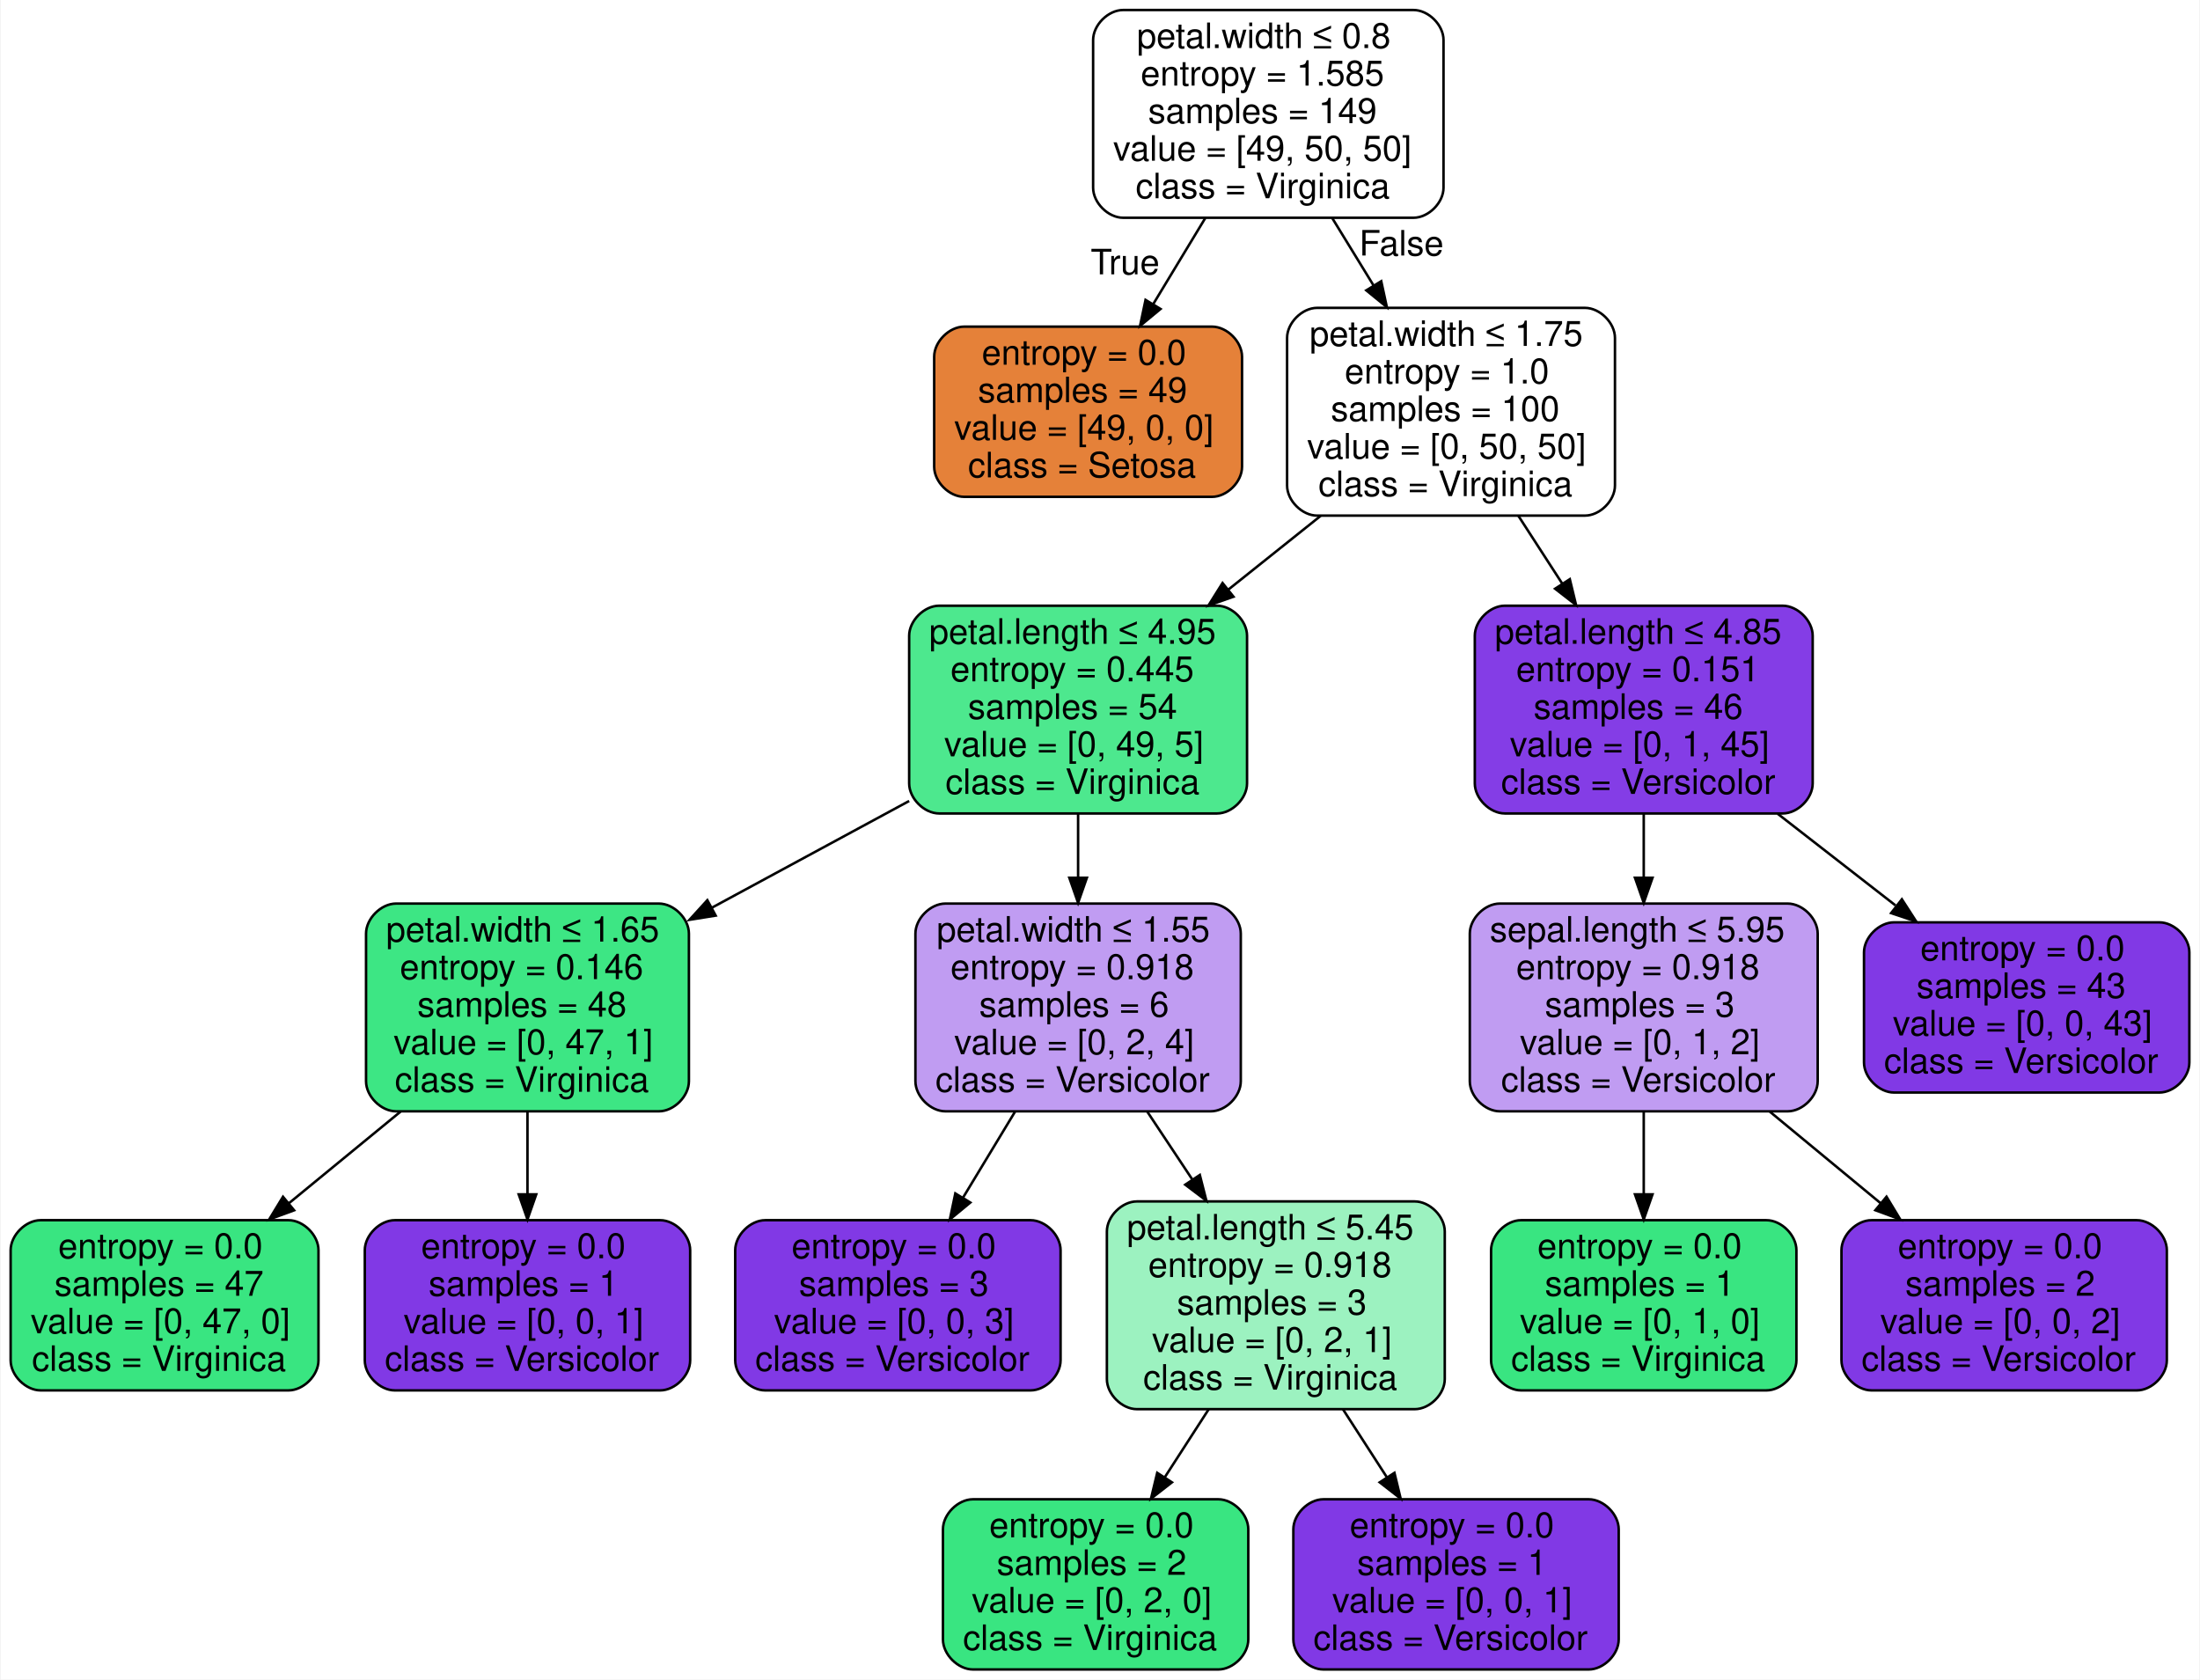
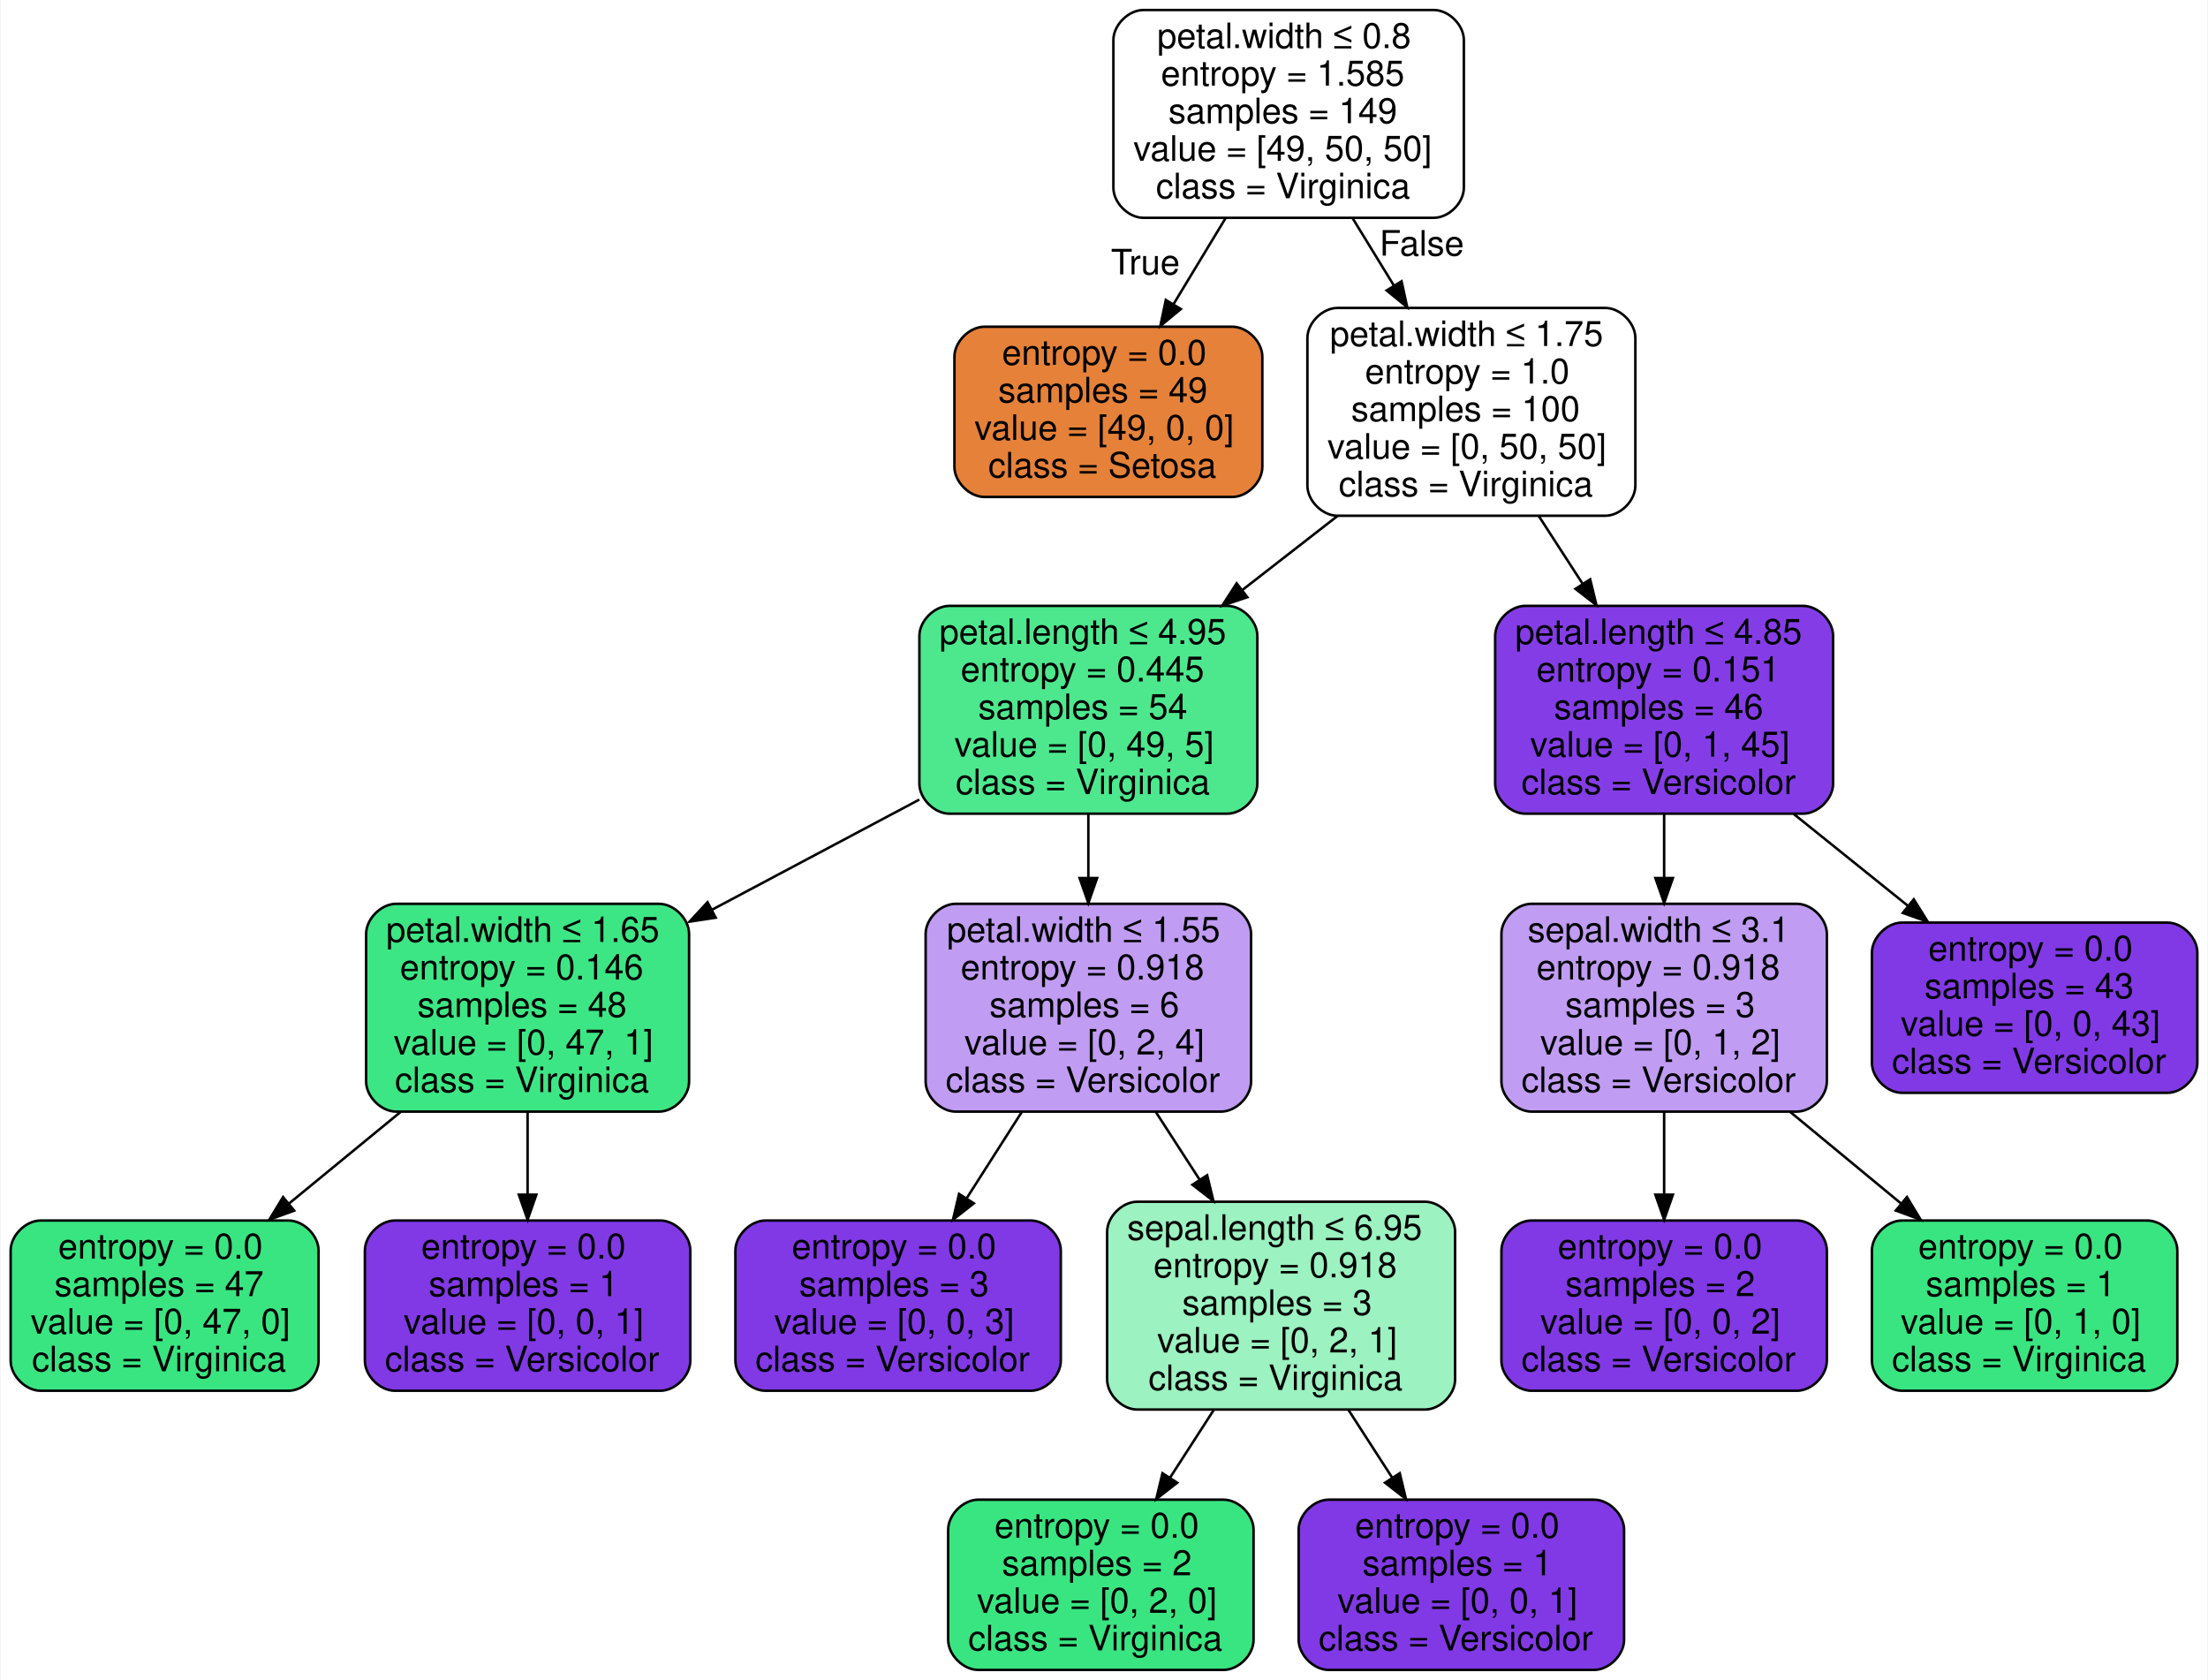
- <svg xmlns="http://www.w3.org/2000/svg" width="879pt" height="671pt" viewBox="0.00 0.00 878.50 671.00">
+ <svg xmlns="http://www.w3.org/2000/svg" width="882pt" height="671pt" viewBox="0.00 0.00 881.50 671.00">
  <g id="graph0" class="graph" transform="scale(1 1) rotate(0) translate(4 667)">
-     <polygon fill="#ffffff" stroke="transparent" points="-4,4 -4,-667 874.5,-667 874.5,4 -4,4" />
+     <polygon fill="#ffffff" stroke="transparent" points="-4,4 -4,-667 877.5,-667 877.5,4 -4,4" />
    <g id="node1" class="node">
-       <path fill="#ffffff" stroke="#000000" d="M560.5,-663C560.5,-663 444.5,-663 444.5,-663 438.5,-663 432.5,-657 432.5,-651 432.5,-651 432.5,-592 432.5,-592 432.5,-586 438.5,-580 444.5,-580 444.5,-580 560.5,-580 560.5,-580 566.5,-580 572.5,-586 572.5,-592 572.5,-592 572.5,-651 572.5,-651 572.5,-657 566.5,-663 560.5,-663" />
-       <text text-anchor="start" x="450" y="-647.8" font-family="Helvetica,sans-Serif" font-size="14.00" fill="#000000">petal.width ≤ 0.8</text>
-       <text text-anchor="start" x="451.5" y="-632.8" font-family="Helvetica,sans-Serif" font-size="14.00" fill="#000000">entropy = 1.585</text>
-       <text text-anchor="start" x="454.5" y="-617.8" font-family="Helvetica,sans-Serif" font-size="14.00" fill="#000000">samples = 149</text>
-       <text text-anchor="start" x="440.5" y="-602.8" font-family="Helvetica,sans-Serif" font-size="14.00" fill="#000000">value = [49, 50, 50]</text>
-       <text text-anchor="start" x="449.5" y="-587.8" font-family="Helvetica,sans-Serif" font-size="14.00" fill="#000000">class = Virginica</text>
+       <path fill="#ffffff" stroke="#000000" d="M568.5,-663C568.5,-663 452.5,-663 452.5,-663 446.5,-663 440.5,-657 440.5,-651 440.5,-651 440.5,-592 440.5,-592 440.5,-586 446.5,-580 452.5,-580 452.5,-580 568.5,-580 568.5,-580 574.5,-580 580.5,-586 580.5,-592 580.5,-592 580.5,-651 580.5,-651 580.5,-657 574.5,-663 568.5,-663" />
+       <text text-anchor="start" x="458" y="-647.8" font-family="Helvetica,sans-Serif" font-size="14.00" fill="#000000">petal.width ≤ 0.8</text>
+       <text text-anchor="start" x="459.5" y="-632.8" font-family="Helvetica,sans-Serif" font-size="14.00" fill="#000000">entropy = 1.585</text>
+       <text text-anchor="start" x="462.5" y="-617.8" font-family="Helvetica,sans-Serif" font-size="14.00" fill="#000000">samples = 149</text>
+       <text text-anchor="start" x="448.5" y="-602.8" font-family="Helvetica,sans-Serif" font-size="14.00" fill="#000000">value = [49, 50, 50]</text>
+       <text text-anchor="start" x="457.5" y="-587.8" font-family="Helvetica,sans-Serif" font-size="14.00" fill="#000000">class = Virginica</text>
    </g>
    <g id="node2" class="node">
-       <path fill="#e58139" stroke="#000000" d="M480,-536.5C480,-536.5 381,-536.5 381,-536.5 375,-536.5 369,-530.5 369,-524.5 369,-524.5 369,-480.5 369,-480.5 369,-474.5 375,-468.5 381,-468.5 381,-468.5 480,-468.5 480,-468.5 486,-468.5 492,-474.5 492,-480.5 492,-480.5 492,-524.5 492,-524.5 492,-530.5 486,-536.5 480,-536.5" />
-       <text text-anchor="start" x="388" y="-521.3" font-family="Helvetica,sans-Serif" font-size="14.00" fill="#000000">entropy = 0.0</text>
-       <text text-anchor="start" x="386.5" y="-506.3" font-family="Helvetica,sans-Serif" font-size="14.00" fill="#000000">samples = 49</text>
-       <text text-anchor="start" x="377" y="-491.3" font-family="Helvetica,sans-Serif" font-size="14.00" fill="#000000">value = [49, 0, 0]</text>
-       <text text-anchor="start" x="382.5" y="-476.3" font-family="Helvetica,sans-Serif" font-size="14.00" fill="#000000">class = Setosa</text>
+       <path fill="#e58139" stroke="#000000" d="M488,-536.5C488,-536.5 389,-536.5 389,-536.5 383,-536.5 377,-530.5 377,-524.5 377,-524.5 377,-480.5 377,-480.5 377,-474.5 383,-468.5 389,-468.5 389,-468.5 488,-468.5 488,-468.5 494,-468.5 500,-474.5 500,-480.5 500,-480.5 500,-524.5 500,-524.5 500,-530.5 494,-536.5 488,-536.5" />
+       <text text-anchor="start" x="396" y="-521.3" font-family="Helvetica,sans-Serif" font-size="14.00" fill="#000000">entropy = 0.0</text>
+       <text text-anchor="start" x="394.5" y="-506.3" font-family="Helvetica,sans-Serif" font-size="14.00" fill="#000000">samples = 49</text>
+       <text text-anchor="start" x="385" y="-491.3" font-family="Helvetica,sans-Serif" font-size="14.00" fill="#000000">value = [49, 0, 0]</text>
+       <text text-anchor="start" x="390.5" y="-476.3" font-family="Helvetica,sans-Serif" font-size="14.00" fill="#000000">class = Setosa</text>
    </g>
    <g id="edge1" class="edge">
-       <path fill="none" stroke="#000000" d="M477.318,-579.88C470.598,-568.774 463.324,-556.751 456.559,-545.569" />
-       <polygon fill="#000000" stroke="#000000" points="459.433,-543.559 451.262,-536.815 453.444,-547.183 459.433,-543.559" />
-       <text text-anchor="middle" x="445.288" y="-557.391" font-family="Helvetica,sans-Serif" font-size="14.00" fill="#000000">True</text>
+       <path fill="none" stroke="#000000" d="M485.318,-579.88C478.598,-568.774 471.324,-556.751 464.559,-545.569" />
+       <polygon fill="#000000" stroke="#000000" points="467.433,-543.559 459.262,-536.815 461.444,-547.183 467.433,-543.559" />
+       <text text-anchor="middle" x="453.288" y="-557.391" font-family="Helvetica,sans-Serif" font-size="14.00" fill="#000000">True</text>
    </g>
    <g id="node3" class="node">
-       <path fill="#ffffff" stroke="#000000" d="M629,-544C629,-544 522,-544 522,-544 516,-544 510,-538 510,-532 510,-532 510,-473 510,-473 510,-467 516,-461 522,-461 522,-461 629,-461 629,-461 635,-461 641,-467 641,-473 641,-473 641,-532 641,-532 641,-538 635,-544 629,-544" />
-       <text text-anchor="start" x="519" y="-528.8" font-family="Helvetica,sans-Serif" font-size="14.00" fill="#000000">petal.width ≤ 1.75</text>
-       <text text-anchor="start" x="533" y="-513.8" font-family="Helvetica,sans-Serif" font-size="14.00" fill="#000000">entropy = 1.0</text>
-       <text text-anchor="start" x="527.5" y="-498.8" font-family="Helvetica,sans-Serif" font-size="14.00" fill="#000000">samples = 100</text>
-       <text text-anchor="start" x="518" y="-483.8" font-family="Helvetica,sans-Serif" font-size="14.00" fill="#000000">value = [0, 50, 50]</text>
-       <text text-anchor="start" x="522.5" y="-468.8" font-family="Helvetica,sans-Serif" font-size="14.00" fill="#000000">class = Virginica</text>
+       <path fill="#ffffff" stroke="#000000" d="M637,-544C637,-544 530,-544 530,-544 524,-544 518,-538 518,-532 518,-532 518,-473 518,-473 518,-467 524,-461 530,-461 530,-461 637,-461 637,-461 643,-461 649,-467 649,-473 649,-473 649,-532 649,-532 649,-538 643,-544 637,-544" />
+       <text text-anchor="start" x="527" y="-528.8" font-family="Helvetica,sans-Serif" font-size="14.00" fill="#000000">petal.width ≤ 1.75</text>
+       <text text-anchor="start" x="541" y="-513.8" font-family="Helvetica,sans-Serif" font-size="14.00" fill="#000000">entropy = 1.0</text>
+       <text text-anchor="start" x="535.5" y="-498.8" font-family="Helvetica,sans-Serif" font-size="14.00" fill="#000000">samples = 100</text>
+       <text text-anchor="start" x="526" y="-483.8" font-family="Helvetica,sans-Serif" font-size="14.00" fill="#000000">value = [0, 50, 50]</text>
+       <text text-anchor="start" x="530.5" y="-468.8" font-family="Helvetica,sans-Serif" font-size="14.00" fill="#000000">class = Virginica</text>
    </g>
    <g id="edge2" class="edge">
-       <path fill="none" stroke="#000000" d="M528.032,-579.88C533.391,-571.143 539.098,-561.84 544.628,-552.825" />
-       <polygon fill="#000000" stroke="#000000" points="547.614,-554.652 549.859,-544.298 541.647,-550.992 547.614,-554.652" />
-       <text text-anchor="middle" x="555.684" y="-564.91" font-family="Helvetica,sans-Serif" font-size="14.00" fill="#000000">False</text>
+       <path fill="none" stroke="#000000" d="M536.032,-579.88C541.391,-571.143 547.098,-561.84 552.628,-552.825" />
+       <polygon fill="#000000" stroke="#000000" points="555.614,-554.652 557.859,-544.298 549.647,-550.992 555.614,-554.652" />
+       <text text-anchor="middle" x="563.684" y="-564.91" font-family="Helvetica,sans-Serif" font-size="14.00" fill="#000000">False</text>
    </g>
    <g id="node4" class="node">
-       <path fill="#4de88e" stroke="#000000" d="M482,-425C482,-425 371,-425 371,-425 365,-425 359,-419 359,-413 359,-413 359,-354 359,-354 359,-348 365,-342 371,-342 371,-342 482,-342 482,-342 488,-342 494,-348 494,-354 494,-354 494,-413 494,-413 494,-419 488,-425 482,-425" />
-       <text text-anchor="start" x="367" y="-409.8" font-family="Helvetica,sans-Serif" font-size="14.00" fill="#000000">petal.length ≤ 4.95</text>
-       <text text-anchor="start" x="375.5" y="-394.8" font-family="Helvetica,sans-Serif" font-size="14.00" fill="#000000">entropy = 0.445</text>
-       <text text-anchor="start" x="382.5" y="-379.8" font-family="Helvetica,sans-Serif" font-size="14.00" fill="#000000">samples = 54</text>
-       <text text-anchor="start" x="373" y="-364.8" font-family="Helvetica,sans-Serif" font-size="14.00" fill="#000000">value = [0, 49, 5]</text>
-       <text text-anchor="start" x="373.5" y="-349.8" font-family="Helvetica,sans-Serif" font-size="14.00" fill="#000000">class = Virginica</text>
+       <path fill="#4de88e" stroke="#000000" d="M486,-425C486,-425 375,-425 375,-425 369,-425 363,-419 363,-413 363,-413 363,-354 363,-354 363,-348 369,-342 375,-342 375,-342 486,-342 486,-342 492,-342 498,-348 498,-354 498,-354 498,-413 498,-413 498,-419 492,-425 486,-425" />
+       <text text-anchor="start" x="371" y="-409.8" font-family="Helvetica,sans-Serif" font-size="14.00" fill="#000000">petal.length ≤ 4.95</text>
+       <text text-anchor="start" x="379.5" y="-394.8" font-family="Helvetica,sans-Serif" font-size="14.00" fill="#000000">entropy = 0.445</text>
+       <text text-anchor="start" x="386.5" y="-379.8" font-family="Helvetica,sans-Serif" font-size="14.00" fill="#000000">samples = 54</text>
+       <text text-anchor="start" x="377" y="-364.8" font-family="Helvetica,sans-Serif" font-size="14.00" fill="#000000">value = [0, 49, 5]</text>
+       <text text-anchor="start" x="377.5" y="-349.8" font-family="Helvetica,sans-Serif" font-size="14.00" fill="#000000">class = Virginica</text>
    </g>
    <g id="edge3" class="edge">
-       <path fill="none" stroke="#000000" d="M523.387,-460.88C511.478,-451.368 498.727,-441.184 486.516,-431.432" />
-       <polygon fill="#000000" stroke="#000000" points="488.582,-428.603 478.584,-425.097 484.213,-434.072 488.582,-428.603" />
+       <path fill="none" stroke="#000000" d="M529.988,-460.88C517.759,-451.368 504.666,-441.184 492.127,-431.432" />
+       <polygon fill="#000000" stroke="#000000" points="494.024,-428.474 483.982,-425.097 489.726,-433.999 494.024,-428.474" />
    </g>
    <g id="node13" class="node">
-       <path fill="#843de6" stroke="#000000" d="M708,-425C708,-425 597,-425 597,-425 591,-425 585,-419 585,-413 585,-413 585,-354 585,-354 585,-348 591,-342 597,-342 597,-342 708,-342 708,-342 714,-342 720,-348 720,-354 720,-354 720,-413 720,-413 720,-419 714,-425 708,-425" />
-       <text text-anchor="start" x="593" y="-409.8" font-family="Helvetica,sans-Serif" font-size="14.00" fill="#000000">petal.length ≤ 4.85</text>
-       <text text-anchor="start" x="601.5" y="-394.8" font-family="Helvetica,sans-Serif" font-size="14.00" fill="#000000">entropy = 0.151</text>
-       <text text-anchor="start" x="608.5" y="-379.8" font-family="Helvetica,sans-Serif" font-size="14.00" fill="#000000">samples = 46</text>
-       <text text-anchor="start" x="599" y="-364.8" font-family="Helvetica,sans-Serif" font-size="14.00" fill="#000000">value = [0, 1, 45]</text>
-       <text text-anchor="start" x="595.5" y="-349.8" font-family="Helvetica,sans-Serif" font-size="14.00" fill="#000000">class = Versicolor</text>
+       <path fill="#843de6" stroke="#000000" d="M716,-425C716,-425 605,-425 605,-425 599,-425 593,-419 593,-413 593,-413 593,-354 593,-354 593,-348 599,-342 605,-342 605,-342 716,-342 716,-342 722,-342 728,-348 728,-354 728,-354 728,-413 728,-413 728,-419 722,-425 716,-425" />
+       <text text-anchor="start" x="601" y="-409.8" font-family="Helvetica,sans-Serif" font-size="14.00" fill="#000000">petal.length ≤ 4.85</text>
+       <text text-anchor="start" x="609.5" y="-394.8" font-family="Helvetica,sans-Serif" font-size="14.00" fill="#000000">entropy = 0.151</text>
+       <text text-anchor="start" x="616.5" y="-379.8" font-family="Helvetica,sans-Serif" font-size="14.00" fill="#000000">samples = 46</text>
+       <text text-anchor="start" x="607" y="-364.8" font-family="Helvetica,sans-Serif" font-size="14.00" fill="#000000">value = [0, 1, 45]</text>
+       <text text-anchor="start" x="603.5" y="-349.8" font-family="Helvetica,sans-Serif" font-size="14.00" fill="#000000">class = Versicolor</text>
    </g>
    <g id="edge12" class="edge">
-       <path fill="none" stroke="#000000" d="M602.431,-460.88C608.084,-452.143 614.103,-442.84 619.937,-433.825" />
-       <polygon fill="#000000" stroke="#000000" points="622.96,-435.595 625.454,-425.298 617.083,-431.792 622.96,-435.595" />
+       <path fill="none" stroke="#000000" d="M610.431,-460.88C616.084,-452.143 622.103,-442.84 627.937,-433.825" />
+       <polygon fill="#000000" stroke="#000000" points="630.96,-435.595 633.454,-425.298 625.083,-431.792 630.96,-435.595" />
    </g>
    <g id="node5" class="node">
      <path fill="#3de684" stroke="#000000" d="M259,-306C259,-306 154,-306 154,-306 148,-306 142,-300 142,-294 142,-294 142,-235 142,-235 142,-229 148,-223 154,-223 154,-223 259,-223 259,-223 265,-223 271,-229 271,-235 271,-235 271,-294 271,-294 271,-300 265,-306 259,-306" />
      <text text-anchor="start" x="150" y="-290.8" font-family="Helvetica,sans-Serif" font-size="14.00" fill="#000000">petal.width ≤ 1.65</text>
      <text text-anchor="start" x="155.5" y="-275.8" font-family="Helvetica,sans-Serif" font-size="14.00" fill="#000000">entropy = 0.146</text>
      <text text-anchor="start" x="162.5" y="-260.8" font-family="Helvetica,sans-Serif" font-size="14.00" fill="#000000">samples = 48</text>
      <text text-anchor="start" x="153" y="-245.8" font-family="Helvetica,sans-Serif" font-size="14.00" fill="#000000">value = [0, 47, 1]</text>
      <text text-anchor="start" x="153.5" y="-230.8" font-family="Helvetica,sans-Serif" font-size="14.00" fill="#000000">class = Virginica</text>
    </g>
    <g id="edge4" class="edge">
-       <path fill="none" stroke="#000000" d="M358.998,-346.987C334.027,-333.481 305.605,-318.107 280.119,-304.321" />
-       <polygon fill="#000000" stroke="#000000" points="281.698,-301.196 271.237,-299.517 278.367,-307.353 281.698,-301.196" />
+       <path fill="none" stroke="#000000" d="M362.989,-347.635C336.833,-333.739 306.811,-317.79 280.103,-303.602" />
+       <polygon fill="#000000" stroke="#000000" points="281.656,-300.464 271.183,-298.863 278.372,-306.646 281.656,-300.464" />
    </g>
    <g id="node8" class="node">
-       <path fill="#c09cf2" stroke="#000000" d="M479.5,-306C479.5,-306 373.5,-306 373.5,-306 367.5,-306 361.5,-300 361.5,-294 361.5,-294 361.5,-235 361.5,-235 361.5,-229 367.5,-223 373.5,-223 373.5,-223 479.5,-223 479.5,-223 485.5,-223 491.5,-229 491.5,-235 491.5,-235 491.5,-294 491.5,-294 491.5,-300 485.5,-306 479.5,-306" />
-       <text text-anchor="start" x="370" y="-290.8" font-family="Helvetica,sans-Serif" font-size="14.00" fill="#000000">petal.width ≤ 1.55</text>
-       <text text-anchor="start" x="375.5" y="-275.8" font-family="Helvetica,sans-Serif" font-size="14.00" fill="#000000">entropy = 0.918</text>
-       <text text-anchor="start" x="387" y="-260.8" font-family="Helvetica,sans-Serif" font-size="14.00" fill="#000000">samples = 6</text>
-       <text text-anchor="start" x="377" y="-245.8" font-family="Helvetica,sans-Serif" font-size="14.00" fill="#000000">value = [0, 2, 4]</text>
-       <text text-anchor="start" x="369.5" y="-230.8" font-family="Helvetica,sans-Serif" font-size="14.00" fill="#000000">class = Versicolor</text>
+       <path fill="#c09cf2" stroke="#000000" d="M483.5,-306C483.5,-306 377.5,-306 377.5,-306 371.5,-306 365.5,-300 365.5,-294 365.5,-294 365.5,-235 365.5,-235 365.5,-229 371.5,-223 377.5,-223 377.5,-223 483.5,-223 483.5,-223 489.5,-223 495.5,-229 495.5,-235 495.5,-235 495.5,-294 495.5,-294 495.5,-300 489.5,-306 483.5,-306" />
+       <text text-anchor="start" x="374" y="-290.8" font-family="Helvetica,sans-Serif" font-size="14.00" fill="#000000">petal.width ≤ 1.55</text>
+       <text text-anchor="start" x="379.5" y="-275.8" font-family="Helvetica,sans-Serif" font-size="14.00" fill="#000000">entropy = 0.918</text>
+       <text text-anchor="start" x="391" y="-260.8" font-family="Helvetica,sans-Serif" font-size="14.00" fill="#000000">samples = 6</text>
+       <text text-anchor="start" x="381" y="-245.8" font-family="Helvetica,sans-Serif" font-size="14.00" fill="#000000">value = [0, 2, 4]</text>
+       <text text-anchor="start" x="373.5" y="-230.8" font-family="Helvetica,sans-Serif" font-size="14.00" fill="#000000">class = Versicolor</text>
    </g>
    <g id="edge7" class="edge">
-       <path fill="none" stroke="#000000" d="M426.5,-341.88C426.5,-333.684 426.5,-324.989 426.5,-316.501" />
-       <polygon fill="#000000" stroke="#000000" points="430,-316.298 426.5,-306.298 423,-316.298 430,-316.298" />
+       <path fill="none" stroke="#000000" d="M430.5,-341.88C430.5,-333.684 430.5,-324.989 430.5,-316.501" />
+       <polygon fill="#000000" stroke="#000000" points="434,-316.298 430.5,-306.298 427,-316.298 434,-316.298" />
    </g>
    <g id="node6" class="node">
      <path fill="#39e581" stroke="#000000" d="M111,-179.5C111,-179.5 12,-179.5 12,-179.5 6,-179.5 0,-173.5 0,-167.5 0,-167.5 0,-123.5 0,-123.5 0,-117.5 6,-111.5 12,-111.5 12,-111.5 111,-111.5 111,-111.5 117,-111.5 123,-117.5 123,-123.5 123,-123.5 123,-167.5 123,-167.5 123,-173.5 117,-179.5 111,-179.5" />
      <text text-anchor="start" x="19" y="-164.3" font-family="Helvetica,sans-Serif" font-size="14.00" fill="#000000">entropy = 0.0</text>
      <text text-anchor="start" x="17.5" y="-149.3" font-family="Helvetica,sans-Serif" font-size="14.00" fill="#000000">samples = 47</text>
      <text text-anchor="start" x="8" y="-134.3" font-family="Helvetica,sans-Serif" font-size="14.00" fill="#000000">value = [0, 47, 0]</text>
      <text text-anchor="start" x="8.5" y="-119.3" font-family="Helvetica,sans-Serif" font-size="14.00" fill="#000000">class = Virginica</text>
    </g>
    <g id="edge5" class="edge">
      <path fill="none" stroke="#000000" d="M155.786,-222.88C141.316,-211.004 125.569,-198.08 111.162,-186.257" />
      <polygon fill="#000000" stroke="#000000" points="113.263,-183.453 103.312,-179.815 108.822,-188.864 113.263,-183.453" />
    </g>
    <g id="node7" class="node">
      <path fill="#8139e5" stroke="#000000" d="M259.5,-179.5C259.5,-179.5 153.5,-179.5 153.5,-179.5 147.5,-179.5 141.5,-173.5 141.5,-167.5 141.5,-167.5 141.5,-123.5 141.5,-123.5 141.5,-117.5 147.5,-111.5 153.5,-111.5 153.5,-111.5 259.5,-111.5 259.5,-111.5 265.5,-111.5 271.5,-117.5 271.5,-123.5 271.5,-123.5 271.5,-167.5 271.5,-167.5 271.5,-173.5 265.5,-179.5 259.5,-179.5" />
      <text text-anchor="start" x="164" y="-164.3" font-family="Helvetica,sans-Serif" font-size="14.00" fill="#000000">entropy = 0.0</text>
      <text text-anchor="start" x="167" y="-149.3" font-family="Helvetica,sans-Serif" font-size="14.00" fill="#000000">samples = 1</text>
      <text text-anchor="start" x="157" y="-134.3" font-family="Helvetica,sans-Serif" font-size="14.00" fill="#000000">value = [0, 0, 1]</text>
      <text text-anchor="start" x="149.5" y="-119.3" font-family="Helvetica,sans-Serif" font-size="14.00" fill="#000000">class = Versicolor</text>
    </g>
    <g id="edge6" class="edge">
      <path fill="none" stroke="#000000" d="M206.5,-222.88C206.5,-212.213 206.5,-200.702 206.5,-189.901" />
      <polygon fill="#000000" stroke="#000000" points="210,-189.815 206.5,-179.815 203,-189.815 210,-189.815" />
    </g>
    <g id="node9" class="node">
      <path fill="#8139e5" stroke="#000000" d="M407.5,-179.5C407.5,-179.5 301.5,-179.5 301.5,-179.5 295.5,-179.5 289.5,-173.5 289.5,-167.5 289.5,-167.5 289.5,-123.5 289.5,-123.5 289.5,-117.5 295.5,-111.5 301.5,-111.5 301.5,-111.5 407.5,-111.5 407.5,-111.5 413.5,-111.5 419.5,-117.5 419.5,-123.5 419.5,-123.5 419.5,-167.5 419.5,-167.5 419.5,-173.5 413.5,-179.5 407.5,-179.5" />
      <text text-anchor="start" x="312" y="-164.3" font-family="Helvetica,sans-Serif" font-size="14.00" fill="#000000">entropy = 0.0</text>
      <text text-anchor="start" x="315" y="-149.3" font-family="Helvetica,sans-Serif" font-size="14.00" fill="#000000">samples = 3</text>
      <text text-anchor="start" x="305" y="-134.3" font-family="Helvetica,sans-Serif" font-size="14.00" fill="#000000">value = [0, 0, 3]</text>
      <text text-anchor="start" x="297.5" y="-119.3" font-family="Helvetica,sans-Serif" font-size="14.00" fill="#000000">class = Versicolor</text>
    </g>
    <g id="edge8" class="edge">
-       <path fill="none" stroke="#000000" d="M401.318,-222.88C394.598,-211.774 387.324,-199.751 380.559,-188.569" />
-       <polygon fill="#000000" stroke="#000000" points="383.433,-186.559 375.262,-179.815 377.444,-190.183 383.433,-186.559" />
+       <path fill="none" stroke="#000000" d="M403.919,-222.88C396.826,-211.774 389.148,-199.751 382.006,-188.569" />
+       <polygon fill="#000000" stroke="#000000" points="384.748,-186.359 376.415,-179.815 378.848,-190.127 384.748,-186.359" />
    </g>
    <g id="node10" class="node">
-       <path fill="#9cf2c0" stroke="#000000" d="M561,-187C561,-187 450,-187 450,-187 444,-187 438,-181 438,-175 438,-175 438,-116 438,-116 438,-110 444,-104 450,-104 450,-104 561,-104 561,-104 567,-104 573,-110 573,-116 573,-116 573,-175 573,-175 573,-181 567,-187 561,-187" />
-       <text text-anchor="start" x="446" y="-171.8" font-family="Helvetica,sans-Serif" font-size="14.00" fill="#000000">petal.length ≤ 5.45</text>
-       <text text-anchor="start" x="454.5" y="-156.8" font-family="Helvetica,sans-Serif" font-size="14.00" fill="#000000">entropy = 0.918</text>
-       <text text-anchor="start" x="466" y="-141.8" font-family="Helvetica,sans-Serif" font-size="14.00" fill="#000000">samples = 3</text>
-       <text text-anchor="start" x="456" y="-126.8" font-family="Helvetica,sans-Serif" font-size="14.00" fill="#000000">value = [0, 2, 1]</text>
-       <text text-anchor="start" x="452.5" y="-111.8" font-family="Helvetica,sans-Serif" font-size="14.00" fill="#000000">class = Virginica</text>
+       <path fill="#9cf2c0" stroke="#000000" d="M565,-187C565,-187 450,-187 450,-187 444,-187 438,-181 438,-175 438,-175 438,-116 438,-116 438,-110 444,-104 450,-104 450,-104 565,-104 565,-104 571,-104 577,-110 577,-116 577,-116 577,-175 577,-175 577,-181 571,-187 565,-187" />
+       <text text-anchor="start" x="446" y="-171.8" font-family="Helvetica,sans-Serif" font-size="14.00" fill="#000000">sepal.length ≤ 6.95</text>
+       <text text-anchor="start" x="456.5" y="-156.8" font-family="Helvetica,sans-Serif" font-size="14.00" fill="#000000">entropy = 0.918</text>
+       <text text-anchor="start" x="468" y="-141.8" font-family="Helvetica,sans-Serif" font-size="14.00" fill="#000000">samples = 3</text>
+       <text text-anchor="start" x="458" y="-126.8" font-family="Helvetica,sans-Serif" font-size="14.00" fill="#000000">value = [0, 2, 1]</text>
+       <text text-anchor="start" x="454.5" y="-111.8" font-family="Helvetica,sans-Serif" font-size="14.00" fill="#000000">class = Virginica</text>
    </g>
    <g id="edge9" class="edge">
-       <path fill="none" stroke="#000000" d="M454.13,-222.88C459.93,-214.143 466.106,-204.84 472.091,-195.825" />
-       <polygon fill="#000000" stroke="#000000" points="475.137,-197.565 477.752,-187.298 469.305,-193.694 475.137,-197.565" />
+       <path fill="none" stroke="#000000" d="M457.431,-222.88C463.084,-214.143 469.103,-204.84 474.937,-195.825" />
+       <polygon fill="#000000" stroke="#000000" points="477.96,-197.595 480.454,-187.298 472.083,-193.792 477.96,-197.595" />
    </g>
    <g id="node11" class="node">
-       <path fill="#39e581" stroke="#000000" d="M482.5,-68C482.5,-68 384.5,-68 384.5,-68 378.5,-68 372.5,-62 372.5,-56 372.5,-56 372.5,-12 372.5,-12 372.5,-6 378.5,0 384.5,0 384.5,0 482.5,0 482.5,0 488.5,0 494.5,-6 494.5,-12 494.5,-12 494.5,-56 494.5,-56 494.5,-62 488.5,-68 482.5,-68" />
-       <text text-anchor="start" x="391" y="-52.8" font-family="Helvetica,sans-Serif" font-size="14.00" fill="#000000">entropy = 0.0</text>
-       <text text-anchor="start" x="394" y="-37.8" font-family="Helvetica,sans-Serif" font-size="14.00" fill="#000000">samples = 2</text>
-       <text text-anchor="start" x="384" y="-22.8" font-family="Helvetica,sans-Serif" font-size="14.00" fill="#000000">value = [0, 2, 0]</text>
-       <text text-anchor="start" x="380.5" y="-7.8" font-family="Helvetica,sans-Serif" font-size="14.00" fill="#000000">class = Virginica</text>
+       <path fill="#39e581" stroke="#000000" d="M484.5,-68C484.5,-68 386.5,-68 386.5,-68 380.5,-68 374.5,-62 374.5,-56 374.5,-56 374.5,-12 374.5,-12 374.5,-6 380.5,0 386.5,0 386.5,0 484.5,0 484.5,0 490.5,0 496.5,-6 496.5,-12 496.5,-12 496.5,-56 496.5,-56 496.5,-62 490.5,-68 484.5,-68" />
+       <text text-anchor="start" x="393" y="-52.8" font-family="Helvetica,sans-Serif" font-size="14.00" fill="#000000">entropy = 0.0</text>
+       <text text-anchor="start" x="396" y="-37.8" font-family="Helvetica,sans-Serif" font-size="14.00" fill="#000000">samples = 2</text>
+       <text text-anchor="start" x="386" y="-22.8" font-family="Helvetica,sans-Serif" font-size="14.00" fill="#000000">value = [0, 2, 0]</text>
+       <text text-anchor="start" x="382.5" y="-7.8" font-family="Helvetica,sans-Serif" font-size="14.00" fill="#000000">class = Virginica</text>
    </g>
    <g id="edge10" class="edge">
-       <path fill="none" stroke="#000000" d="M478.69,-103.981C472.933,-95.067 466.84,-85.631 461.056,-76.673" />
-       <polygon fill="#000000" stroke="#000000" points="463.99,-74.766 455.625,-68.264 458.11,-78.563 463.99,-74.766" />
+       <path fill="none" stroke="#000000" d="M480.69,-103.981C474.933,-95.067 468.84,-85.631 463.056,-76.673" />
+       <polygon fill="#000000" stroke="#000000" points="465.99,-74.766 457.625,-68.264 460.11,-78.563 465.99,-74.766" />
    </g>
    <g id="node12" class="node">
-       <path fill="#8139e5" stroke="#000000" d="M630.5,-68C630.5,-68 524.5,-68 524.5,-68 518.5,-68 512.5,-62 512.5,-56 512.5,-56 512.5,-12 512.5,-12 512.5,-6 518.5,0 524.5,0 524.5,0 630.5,0 630.5,0 636.5,0 642.5,-6 642.5,-12 642.5,-12 642.5,-56 642.5,-56 642.5,-62 636.5,-68 630.5,-68" />
-       <text text-anchor="start" x="535" y="-52.8" font-family="Helvetica,sans-Serif" font-size="14.00" fill="#000000">entropy = 0.0</text>
-       <text text-anchor="start" x="538" y="-37.8" font-family="Helvetica,sans-Serif" font-size="14.00" fill="#000000">samples = 1</text>
-       <text text-anchor="start" x="528" y="-22.8" font-family="Helvetica,sans-Serif" font-size="14.00" fill="#000000">value = [0, 0, 1]</text>
-       <text text-anchor="start" x="520.5" y="-7.8" font-family="Helvetica,sans-Serif" font-size="14.00" fill="#000000">class = Versicolor</text>
+       <path fill="#8139e5" stroke="#000000" d="M632.5,-68C632.5,-68 526.5,-68 526.5,-68 520.5,-68 514.5,-62 514.5,-56 514.5,-56 514.5,-12 514.5,-12 514.5,-6 520.5,0 526.5,0 526.5,0 632.5,0 632.5,0 638.5,0 644.5,-6 644.5,-12 644.5,-12 644.5,-56 644.5,-56 644.5,-62 638.5,-68 632.5,-68" />
+       <text text-anchor="start" x="537" y="-52.8" font-family="Helvetica,sans-Serif" font-size="14.00" fill="#000000">entropy = 0.0</text>
+       <text text-anchor="start" x="540" y="-37.8" font-family="Helvetica,sans-Serif" font-size="14.00" fill="#000000">samples = 1</text>
+       <text text-anchor="start" x="530" y="-22.8" font-family="Helvetica,sans-Serif" font-size="14.00" fill="#000000">value = [0, 0, 1]</text>
+       <text text-anchor="start" x="522.5" y="-7.8" font-family="Helvetica,sans-Serif" font-size="14.00" fill="#000000">class = Versicolor</text>
    </g>
    <g id="edge11" class="edge">
-       <path fill="none" stroke="#000000" d="M532.31,-103.981C538.067,-95.067 544.16,-85.631 549.944,-76.673" />
-       <polygon fill="#000000" stroke="#000000" points="552.89,-78.563 555.375,-68.264 547.01,-74.766 552.89,-78.563" />
+       <path fill="none" stroke="#000000" d="M534.31,-103.981C540.067,-95.067 546.16,-85.631 551.944,-76.673" />
+       <polygon fill="#000000" stroke="#000000" points="554.89,-78.563 557.375,-68.264 549.01,-74.766 554.89,-78.563" />
    </g>
    <g id="node14" class="node">
-       <path fill="#c09cf2" stroke="#000000" d="M710,-306C710,-306 595,-306 595,-306 589,-306 583,-300 583,-294 583,-294 583,-235 583,-235 583,-229 589,-223 595,-223 595,-223 710,-223 710,-223 716,-223 722,-229 722,-235 722,-235 722,-294 722,-294 722,-300 716,-306 710,-306" />
-       <text text-anchor="start" x="591" y="-290.8" font-family="Helvetica,sans-Serif" font-size="14.00" fill="#000000">sepal.length ≤ 5.95</text>
-       <text text-anchor="start" x="601.5" y="-275.8" font-family="Helvetica,sans-Serif" font-size="14.00" fill="#000000">entropy = 0.918</text>
-       <text text-anchor="start" x="613" y="-260.8" font-family="Helvetica,sans-Serif" font-size="14.00" fill="#000000">samples = 3</text>
-       <text text-anchor="start" x="603" y="-245.8" font-family="Helvetica,sans-Serif" font-size="14.00" fill="#000000">value = [0, 1, 2]</text>
-       <text text-anchor="start" x="595.5" y="-230.8" font-family="Helvetica,sans-Serif" font-size="14.00" fill="#000000">class = Versicolor</text>
+       <path fill="#c09cf2" stroke="#000000" d="M713.5,-306C713.5,-306 607.5,-306 607.5,-306 601.5,-306 595.5,-300 595.5,-294 595.5,-294 595.5,-235 595.5,-235 595.5,-229 601.5,-223 607.5,-223 607.5,-223 713.5,-223 713.5,-223 719.5,-223 725.5,-229 725.5,-235 725.5,-235 725.5,-294 725.5,-294 725.5,-300 719.5,-306 713.5,-306" />
+       <text text-anchor="start" x="606" y="-290.8" font-family="Helvetica,sans-Serif" font-size="14.00" fill="#000000">sepal.width ≤ 3.1</text>
+       <text text-anchor="start" x="609.5" y="-275.8" font-family="Helvetica,sans-Serif" font-size="14.00" fill="#000000">entropy = 0.918</text>
+       <text text-anchor="start" x="621" y="-260.8" font-family="Helvetica,sans-Serif" font-size="14.00" fill="#000000">samples = 3</text>
+       <text text-anchor="start" x="611" y="-245.8" font-family="Helvetica,sans-Serif" font-size="14.00" fill="#000000">value = [0, 1, 2]</text>
+       <text text-anchor="start" x="603.5" y="-230.8" font-family="Helvetica,sans-Serif" font-size="14.00" fill="#000000">class = Versicolor</text>
    </g>
    <g id="edge13" class="edge">
-       <path fill="none" stroke="#000000" d="M652.5,-341.88C652.5,-333.684 652.5,-324.989 652.5,-316.501" />
-       <polygon fill="#000000" stroke="#000000" points="656,-316.298 652.5,-306.298 649,-316.298 656,-316.298" />
+       <path fill="none" stroke="#000000" d="M660.5,-341.88C660.5,-333.684 660.5,-324.989 660.5,-316.501" />
+       <polygon fill="#000000" stroke="#000000" points="664,-316.298 660.5,-306.298 657,-316.298 664,-316.298" />
    </g>
    <g id="node17" class="node">
-       <path fill="#8139e5" stroke="#000000" d="M858.5,-298.5C858.5,-298.5 752.5,-298.5 752.5,-298.5 746.5,-298.5 740.5,-292.5 740.5,-286.5 740.5,-286.5 740.5,-242.5 740.5,-242.5 740.5,-236.5 746.5,-230.5 752.5,-230.5 752.5,-230.5 858.5,-230.5 858.5,-230.5 864.5,-230.5 870.5,-236.5 870.5,-242.5 870.5,-242.5 870.5,-286.5 870.5,-286.5 870.5,-292.5 864.5,-298.5 858.5,-298.5" />
-       <text text-anchor="start" x="763" y="-283.3" font-family="Helvetica,sans-Serif" font-size="14.00" fill="#000000">entropy = 0.0</text>
-       <text text-anchor="start" x="761.5" y="-268.3" font-family="Helvetica,sans-Serif" font-size="14.00" fill="#000000">samples = 43</text>
-       <text text-anchor="start" x="752" y="-253.3" font-family="Helvetica,sans-Serif" font-size="14.00" fill="#000000">value = [0, 0, 43]</text>
-       <text text-anchor="start" x="748.5" y="-238.3" font-family="Helvetica,sans-Serif" font-size="14.00" fill="#000000">class = Versicolor</text>
+       <path fill="#8139e5" stroke="#000000" d="M861.5,-298.5C861.5,-298.5 755.5,-298.5 755.5,-298.5 749.5,-298.5 743.5,-292.5 743.5,-286.5 743.5,-286.5 743.5,-242.5 743.5,-242.5 743.5,-236.5 749.5,-230.5 755.5,-230.5 755.5,-230.5 861.5,-230.5 861.5,-230.5 867.5,-230.5 873.5,-236.5 873.5,-242.5 873.5,-242.5 873.5,-286.5 873.5,-286.5 873.5,-292.5 867.5,-298.5 861.5,-298.5" />
+       <text text-anchor="start" x="766" y="-283.3" font-family="Helvetica,sans-Serif" font-size="14.00" fill="#000000">entropy = 0.0</text>
+       <text text-anchor="start" x="764.5" y="-268.3" font-family="Helvetica,sans-Serif" font-size="14.00" fill="#000000">samples = 43</text>
+       <text text-anchor="start" x="755" y="-253.3" font-family="Helvetica,sans-Serif" font-size="14.00" fill="#000000">value = [0, 0, 43]</text>
+       <text text-anchor="start" x="751.5" y="-238.3" font-family="Helvetica,sans-Serif" font-size="14.00" fill="#000000">class = Versicolor</text>
    </g>
    <g id="edge16" class="edge">
-       <path fill="none" stroke="#000000" d="M706.012,-341.88C721.281,-330.004 737.897,-317.08 753.098,-305.257" />
-       <polygon fill="#000000" stroke="#000000" points="755.636,-307.717 761.381,-298.815 751.338,-302.192 755.636,-307.717" />
+       <path fill="none" stroke="#000000" d="M712.263,-341.88C727.033,-330.004 743.106,-317.08 757.811,-305.257" />
+       <polygon fill="#000000" stroke="#000000" points="760.222,-307.809 765.823,-298.815 755.836,-302.353 760.222,-307.809" />
    </g>
    <g id="node15" class="node">
-       <path fill="#39e581" stroke="#000000" d="M701.5,-179.5C701.5,-179.5 603.5,-179.5 603.5,-179.5 597.5,-179.5 591.5,-173.5 591.5,-167.5 591.5,-167.5 591.5,-123.5 591.5,-123.5 591.5,-117.5 597.5,-111.5 603.5,-111.5 603.5,-111.5 701.5,-111.5 701.5,-111.5 707.5,-111.5 713.5,-117.5 713.5,-123.5 713.5,-123.5 713.5,-167.5 713.5,-167.5 713.5,-173.5 707.5,-179.5 701.5,-179.5" />
-       <text text-anchor="start" x="610" y="-164.3" font-family="Helvetica,sans-Serif" font-size="14.00" fill="#000000">entropy = 0.0</text>
-       <text text-anchor="start" x="613" y="-149.3" font-family="Helvetica,sans-Serif" font-size="14.00" fill="#000000">samples = 1</text>
-       <text text-anchor="start" x="603" y="-134.3" font-family="Helvetica,sans-Serif" font-size="14.00" fill="#000000">value = [0, 1, 0]</text>
-       <text text-anchor="start" x="599.5" y="-119.3" font-family="Helvetica,sans-Serif" font-size="14.00" fill="#000000">class = Virginica</text>
+       <path fill="#8139e5" stroke="#000000" d="M713.5,-179.5C713.5,-179.5 607.5,-179.5 607.5,-179.5 601.5,-179.5 595.5,-173.5 595.5,-167.5 595.5,-167.5 595.5,-123.5 595.5,-123.5 595.5,-117.5 601.5,-111.5 607.5,-111.5 607.5,-111.5 713.5,-111.5 713.5,-111.5 719.5,-111.5 725.5,-117.5 725.5,-123.5 725.5,-123.5 725.5,-167.5 725.5,-167.5 725.5,-173.5 719.5,-179.5 713.5,-179.5" />
+       <text text-anchor="start" x="618" y="-164.3" font-family="Helvetica,sans-Serif" font-size="14.00" fill="#000000">entropy = 0.0</text>
+       <text text-anchor="start" x="621" y="-149.3" font-family="Helvetica,sans-Serif" font-size="14.00" fill="#000000">samples = 2</text>
+       <text text-anchor="start" x="611" y="-134.3" font-family="Helvetica,sans-Serif" font-size="14.00" fill="#000000">value = [0, 0, 2]</text>
+       <text text-anchor="start" x="603.5" y="-119.3" font-family="Helvetica,sans-Serif" font-size="14.00" fill="#000000">class = Versicolor</text>
    </g>
    <g id="edge14" class="edge">
-       <path fill="none" stroke="#000000" d="M652.5,-222.88C652.5,-212.213 652.5,-200.702 652.5,-189.901" />
-       <polygon fill="#000000" stroke="#000000" points="656,-189.815 652.5,-179.815 649,-189.815 656,-189.815" />
+       <path fill="none" stroke="#000000" d="M660.5,-222.88C660.5,-212.213 660.5,-200.702 660.5,-189.901" />
+       <polygon fill="#000000" stroke="#000000" points="664,-189.815 660.5,-179.815 657,-189.815 664,-189.815" />
    </g>
    <g id="node16" class="node">
-       <path fill="#8139e5" stroke="#000000" d="M849.5,-179.5C849.5,-179.5 743.5,-179.5 743.5,-179.5 737.5,-179.5 731.5,-173.5 731.5,-167.5 731.5,-167.5 731.5,-123.5 731.5,-123.5 731.5,-117.5 737.5,-111.5 743.5,-111.5 743.5,-111.5 849.5,-111.5 849.5,-111.5 855.5,-111.5 861.5,-117.5 861.5,-123.5 861.5,-123.5 861.5,-167.5 861.5,-167.5 861.5,-173.5 855.5,-179.5 849.5,-179.5" />
-       <text text-anchor="start" x="754" y="-164.3" font-family="Helvetica,sans-Serif" font-size="14.00" fill="#000000">entropy = 0.0</text>
-       <text text-anchor="start" x="757" y="-149.3" font-family="Helvetica,sans-Serif" font-size="14.00" fill="#000000">samples = 2</text>
-       <text text-anchor="start" x="747" y="-134.3" font-family="Helvetica,sans-Serif" font-size="14.00" fill="#000000">value = [0, 0, 2]</text>
-       <text text-anchor="start" x="739.5" y="-119.3" font-family="Helvetica,sans-Serif" font-size="14.00" fill="#000000">class = Versicolor</text>
+       <path fill="#39e581" stroke="#000000" d="M853.5,-179.5C853.5,-179.5 755.5,-179.5 755.5,-179.5 749.5,-179.5 743.5,-173.5 743.5,-167.5 743.5,-167.5 743.5,-123.5 743.5,-123.5 743.5,-117.5 749.5,-111.5 755.5,-111.5 755.5,-111.5 853.5,-111.5 853.5,-111.5 859.5,-111.5 865.5,-117.5 865.5,-123.5 865.5,-123.5 865.5,-167.5 865.5,-167.5 865.5,-173.5 859.5,-179.5 853.5,-179.5" />
+       <text text-anchor="start" x="762" y="-164.3" font-family="Helvetica,sans-Serif" font-size="14.00" fill="#000000">entropy = 0.0</text>
+       <text text-anchor="start" x="765" y="-149.3" font-family="Helvetica,sans-Serif" font-size="14.00" fill="#000000">samples = 1</text>
+       <text text-anchor="start" x="755" y="-134.3" font-family="Helvetica,sans-Serif" font-size="14.00" fill="#000000">value = [0, 1, 0]</text>
+       <text text-anchor="start" x="751.5" y="-119.3" font-family="Helvetica,sans-Serif" font-size="14.00" fill="#000000">class = Virginica</text>
    </g>
    <g id="edge15" class="edge">
-       <path fill="none" stroke="#000000" d="M702.864,-222.88C717.235,-211.004 732.873,-198.08 747.181,-186.257" />
-       <polygon fill="#000000" stroke="#000000" points="749.497,-188.883 754.976,-179.815 745.038,-183.487 749.497,-188.883" />
+       <path fill="none" stroke="#000000" d="M710.864,-222.88C725.235,-211.004 740.873,-198.08 755.181,-186.257" />
+       <polygon fill="#000000" stroke="#000000" points="757.497,-188.883 762.976,-179.815 753.038,-183.487 757.497,-188.883" />
    </g>
  </g>
</svg>
